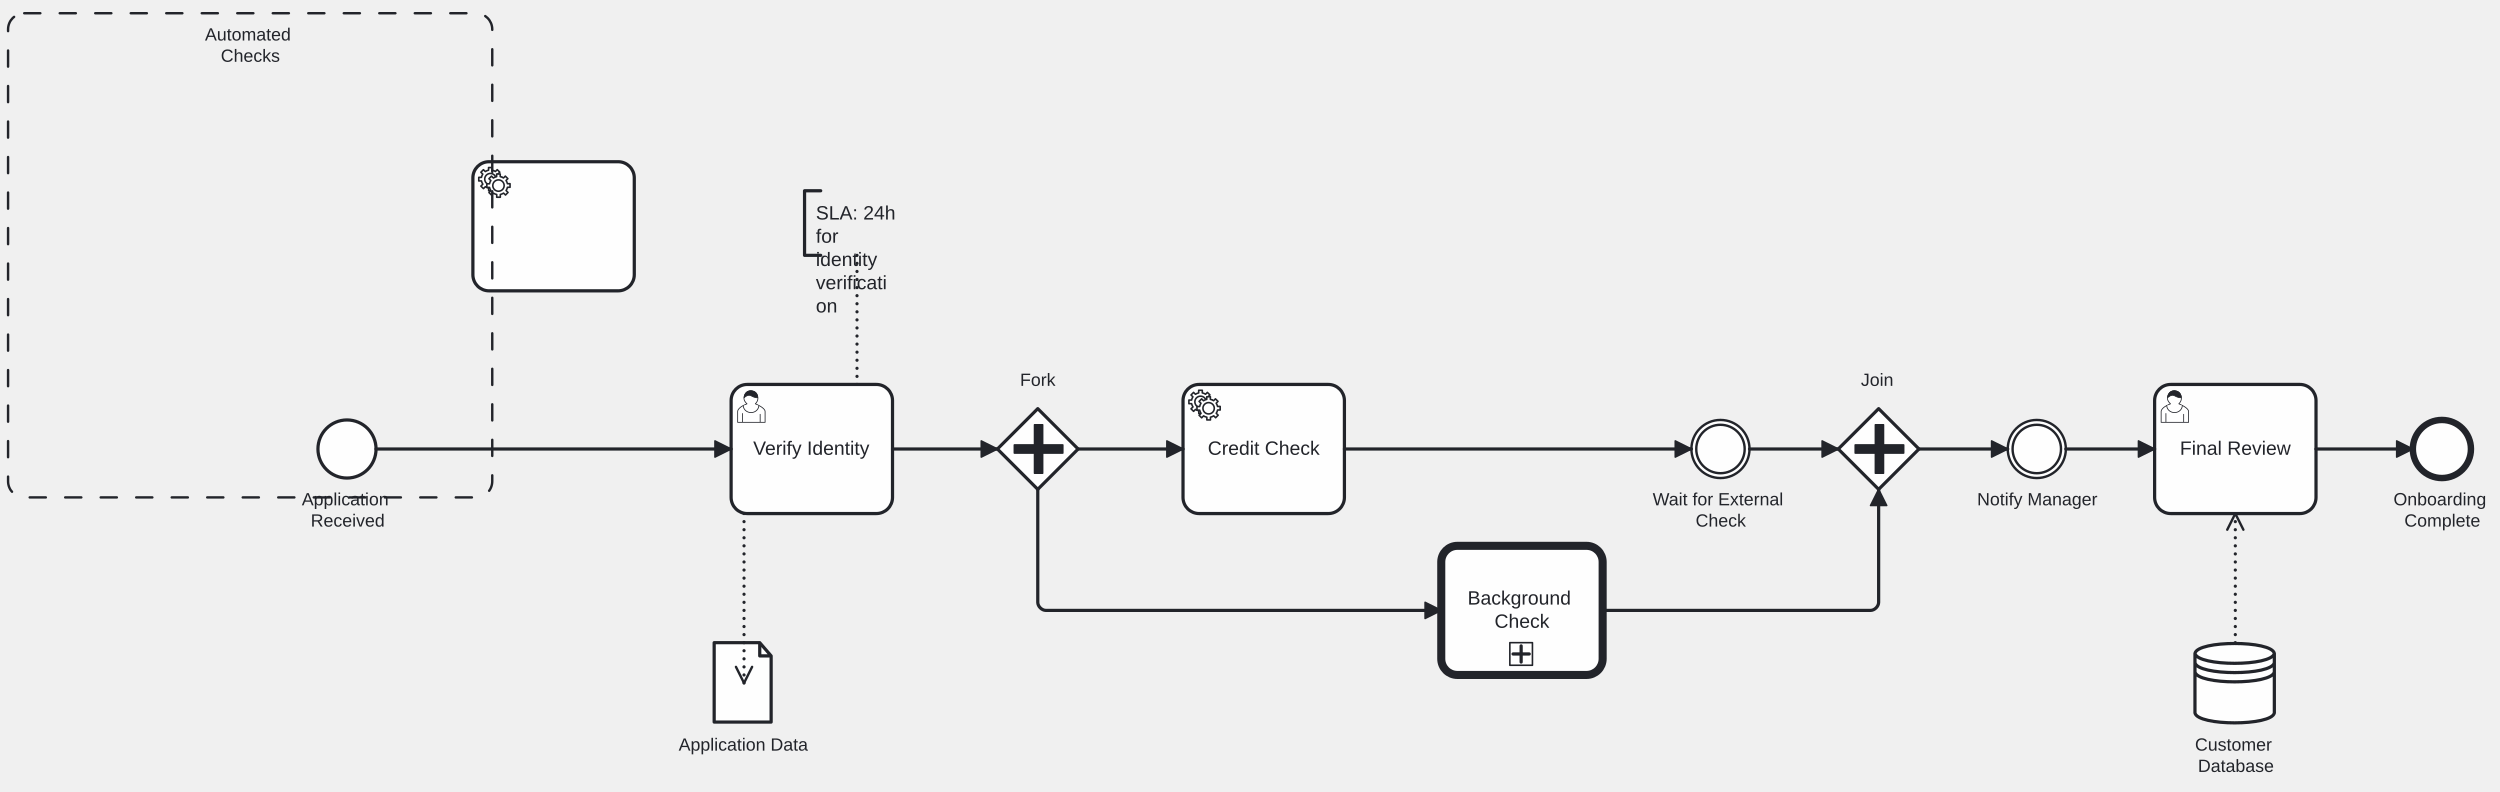
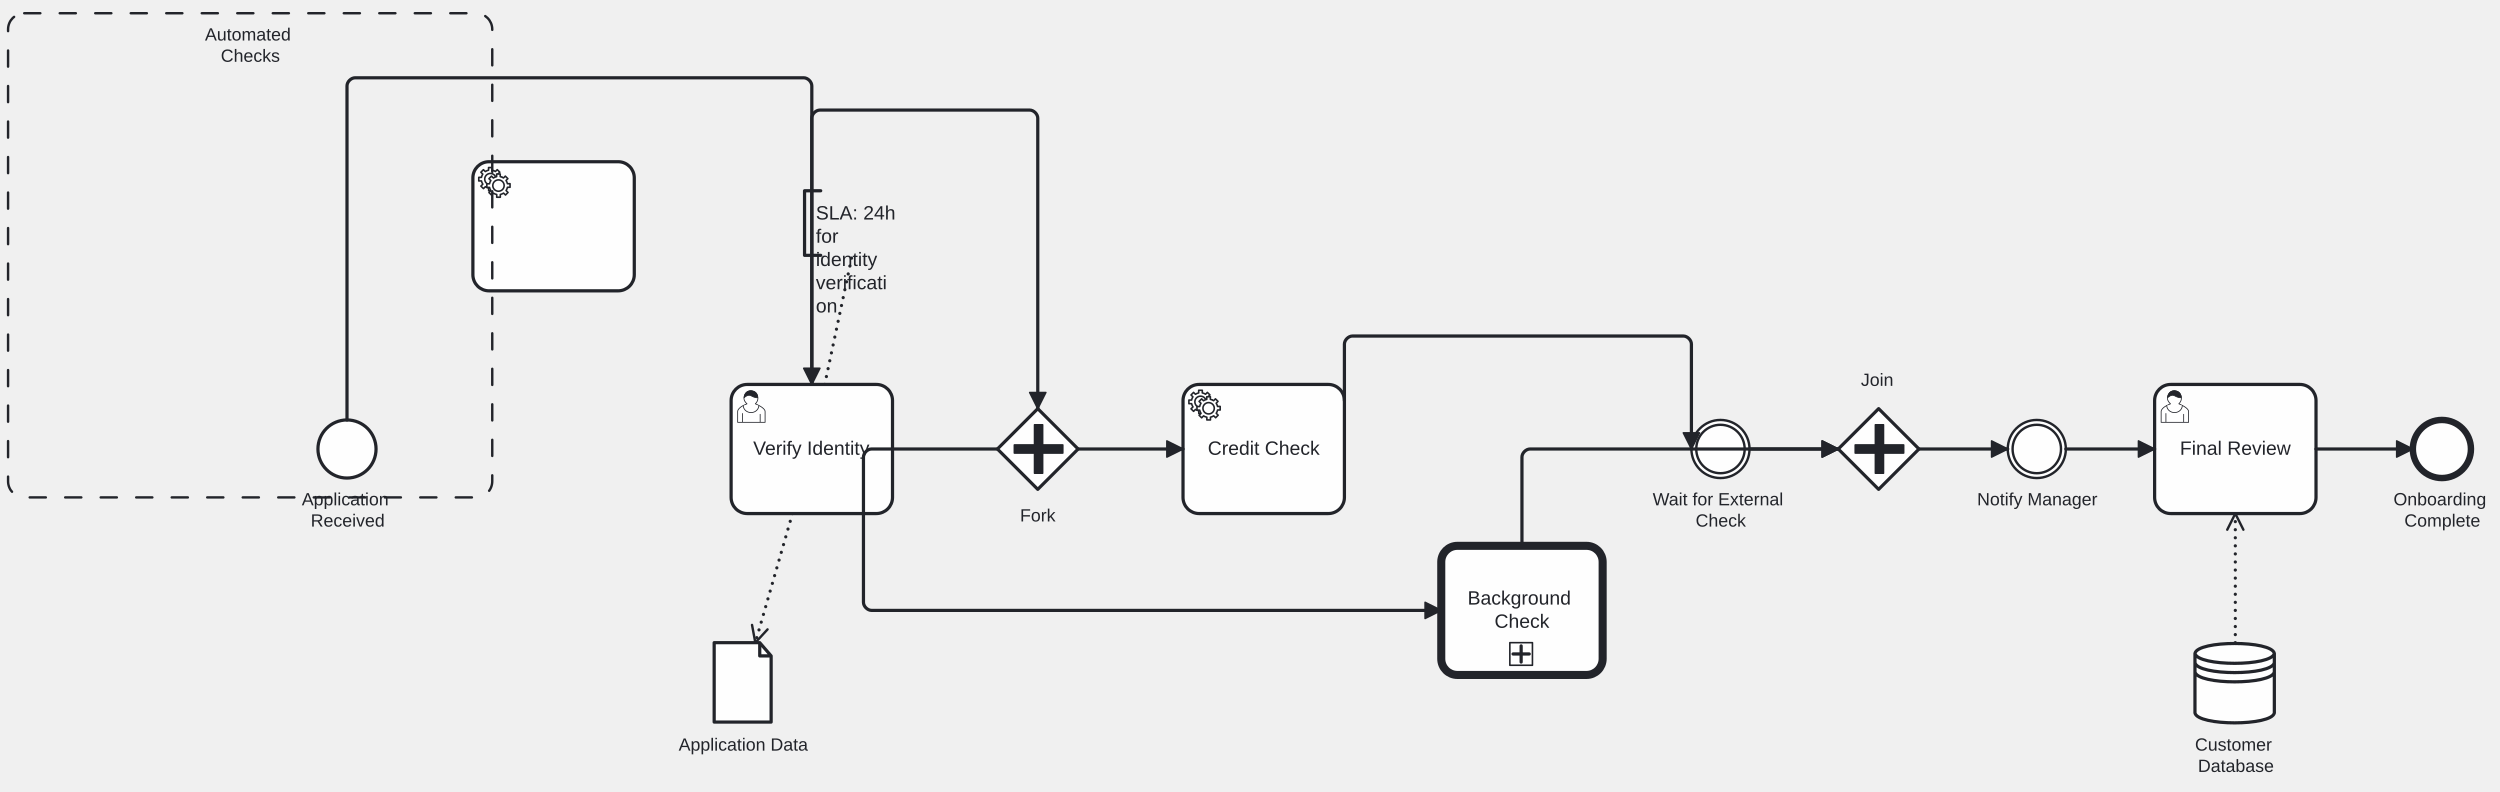
<svg xmlns="http://www.w3.org/2000/svg" width="1573" height="498" viewBox="-5 -5 1549 484" version="1.1">
  <g class="djs-group">
    <g class="djs-element djs-shape" data-element-id="StartEvent_ApplicationReceived" style="display: block;" transform="translate(192, 252)">
      <g class="djs-visual">
        <circle cx="18" cy="18" r="18" style="stroke-linecap: round; stroke-linejoin: round; stroke: hsl(225, 10%, 15%); stroke-width: 2px; fill: white; fill-opacity: 0.95;" />
      </g>
      <rect style="fill: none; stroke-opacity: 0; stroke: white; stroke-width: 15px;" class="djs-hit djs-hit-all" x="0" y="0" width="36" height="36" />
      <circle cx="18" cy="18" r="23" style="fill: none;" class="djs-outline" />
    </g>
  </g>
  <g class="djs-group">
    <g class="djs-element djs-shape" data-element-id="ServiceTask_CreditCheckCopy" style="display: block;" transform="translate(288, 92)">
      <g class="djs-visual">
        <rect x="0" y="0" width="100" height="80" rx="10" ry="10" style="stroke-linecap: round; stroke-linejoin: round; stroke: hsl(225, 10%, 15%); stroke-width: 2px; fill: white; fill-opacity: 0.95;" />
        <text style="font-family: Arial, sans-serif; font-size: 12px; font-weight: normal; fill: hsl(225, 10%, 15%);" lineHeight="1.2" class="djs-label">
          <tspan x="50" y="43.6" />
        </text>
        <circle cx="5" cy="5" r="5" style="stroke-linecap: round; stroke-linejoin: round; stroke: none; stroke-width: 2px; fill: white;" transform="translate(6, 6)" />
        <path style="fill: white; stroke-linecap: round; stroke-linejoin: round; stroke: hsl(225, 10%, 15%); stroke-width: 1px;" d="m 12,18 v -1.713 c 0.352,-0.07 0.704,-0.178 1.048,-0.321 0.344,-0.145 0.666,-0.321 0.966,-0.521 l 1.194,1.18 1.567,-1.577 -1.195,-1.18 c 0.403,-0.614 0.683,-1.299 0.825,-2.018 l 1.622,-0.01 v -2.22 l -1.637,0.01 c -0.073,-0.352 -0.178,-0.7 -0.324,-1.044 -0.145,-0.344 -0.321,-0.664 -0.523,-0.962 l 1.131,-1.136 -1.583,-1.563 -1.13,1.136 c -0.614,-0.401 -1.303,-0.681 -2.023,-0.822 l 0.009,-1.619 h -2.241 l 0.004,1.631 c -0.354,0.074 -0.705,0.18 -1.05,0.324 -0.344,0.144 -0.665,0.321 -0.964,0.52 l -1.17,-1.158 -1.567,1.579 1.168,1.157 c -0.403,0.613 -0.683,1.298 -0.825,2.017 l -1.659,0.003 v 2.222 l 1.672,-0.006 c 0.073,0.351 0.18,0.702 0.324,1.045 0.145,0.344 0.321,0.664 0.523,0.961 l -1.199,1.197 1.584,1.56 1.196,-1.193 c 0.614,0.403 1.303,0.682 2.023,0.823 l 7.19e-4,1.699 h 2.227 z m 0.221,-3.996 c -1.789,0.75 -3.858,-0.093 -4.61,-1.874 -0.752,-1.783 0.091,-3.846 1.88,-4.596 1.788,-0.749 3.857,0.093 4.609,1.874 0.752,1.782 -0.091,3.846 -1.88,4.596 z" />
        <circle cx="5" cy="5" r="5" style="stroke-linecap: round; stroke-linejoin: round; stroke: none; stroke-width: 2px; fill: white;" transform="translate(11, 10)" />
        <path style="fill: white; stroke-linecap: round; stroke-linejoin: round; stroke: hsl(225, 10%, 15%); stroke-width: 1px;" d="m 17,22 v -1.713 c 0.352,-0.07 0.704,-0.178 1.048,-0.321 0.344,-0.145 0.666,-0.321 0.966,-0.521 l 1.194,1.18 1.567,-1.577 -1.195,-1.18 c 0.403,-0.614 0.683,-1.299 0.825,-2.018 l 1.622,-0.01 v -2.22 l -1.637,0.01 c -0.073,-0.352 -0.178,-0.7 -0.324,-1.044 -0.145,-0.344 -0.321,-0.664 -0.523,-0.962 l 1.131,-1.136 -1.583,-1.563 -1.13,1.136 c -0.614,-0.401 -1.303,-0.681 -2.023,-0.822 l 0.009,-1.619 h -2.241 l 0.004,1.631 c -0.354,0.074 -0.705,0.18 -1.05,0.324 -0.344,0.144 -0.665,0.321 -0.964,0.52 l -1.17,-1.158 -1.567,1.579 1.168,1.157 c -0.403,0.613 -0.683,1.298 -0.825,2.017 l -1.659,0.003 v 2.222 l 1.672,-0.006 c 0.073,0.351 0.18,0.702 0.324,1.045 0.145,0.344 0.321,0.664 0.523,0.961 l -1.199,1.197 1.584,1.56 1.196,-1.193 c 0.614,0.403 1.303,0.682 2.023,0.823 l 7.19e-4,1.699 h 2.227 z m 0.221,-3.996 c -1.789,0.75 -3.858,-0.093 -4.61,-1.874 -0.752,-1.783 0.091,-3.846 1.88,-4.596 1.788,-0.749 3.857,0.093 4.609,1.874 0.752,1.782 -0.091,3.846 -1.88,4.596 z" />
      </g>
      <rect style="fill: none; stroke-opacity: 0; stroke: white; stroke-width: 15px;" class="djs-hit djs-hit-all" x="0" y="0" width="100" height="80" />
      <rect x="-5" y="-5" rx="14" width="110" height="90" style="fill: none;" class="djs-outline" />
    </g>
  </g>
  <g class="djs-group">
    <g class="djs-element djs-shape" data-element-id="UserTask_VerifyIdentity" style="display: block;" transform="translate(448, 230)">
      <g class="djs-visual">
        <rect x="0" y="0" width="100" height="80" rx="10" ry="10" style="stroke-linecap: round; stroke-linejoin: round; stroke: hsl(225, 10%, 15%); stroke-width: 2px; fill: white; fill-opacity: 0.95;" />
        <text style="font-family: Arial, sans-serif; font-size: 12px; font-weight: normal; fill: hsl(225, 10%, 15%);" lineHeight="1.2" class="djs-label">
          <tspan x="13.652" y="43.6">Verify Identity</tspan>
        </text>
        <path style="fill: white; stroke-linecap: round; stroke-linejoin: round; stroke: hsl(225, 10%, 15%); stroke-width: 0.5px;" d="m 15,12 c 0.909,-0.845 1.594,-2.049 1.594,-3.385 0,-2.554 -1.805,-4.622 -4.357,-4.622 -2.552,0 -4.288,2.068 -4.288,4.622 0,1.348 0.974,2.562 1.896,3.405 -0.529,0.187 -5.669,2.097 -5.794,4.756 v 6.718 h 17 v -6.718 c 0,-2.298 -5.528,-4.595 -6.051,-4.776 zm -8,6 l 0,5.5 m 11,0 l 0,-5" />
        <path style="fill: white; stroke-linecap: round; stroke-linejoin: round; stroke: hsl(225, 10%, 15%); stroke-width: 0.5px;" d="m 15,12 m 2.162,1.009 c 0,2.447 -2.158,4.431 -4.821,4.431 -2.665,0 -4.822,-1.981 -4.822,-4.431 " />
        <path style="fill: hsl(225, 10%, 15%); stroke-linecap: round; stroke-linejoin: round; stroke: hsl(225, 10%, 15%); stroke-width: 0.5px;" d="m 15,12 m -6.9,-3.80 c 0,0 2.251,-2.358 4.274,-1.177 2.024,1.181 4.221,1.537 4.124,0.965 -0.098,-0.57 -0.117,-3.791 -4.191,-4.136 -3.575,0.001 -4.208,3.367 -4.207,4.348 z" />
      </g>
      <rect style="fill: none; stroke-opacity: 0; stroke: white; stroke-width: 15px;" class="djs-hit djs-hit-all" x="0" y="0" width="100" height="80" />
      <rect x="-5" y="-5" rx="14" width="110" height="90" style="fill: none;" class="djs-outline" />
    </g>
  </g>
  <g class="djs-group">
    <g class="djs-element djs-shape" data-element-id="Gateway_Fork" style="display: block;" transform="translate(613, 245)">
      <g class="djs-visual">
        <polygon style="stroke-linecap: round; stroke-linejoin: round; stroke: hsl(225, 10%, 15%); stroke-width: 2px; fill: white; fill-opacity: 0.95;" points="25,0 50,25 25,50 0,25" />
        <path style="fill: hsl(225, 10%, 15%); stroke-linecap: round; stroke-linejoin: round; stroke: hsl(225, 10%, 15%); stroke-width: 1px;" d="m 23,10 0,12.5 -12.5,0 0,5 12.5,0 0,12.5 5,0 0,-12.5 12.5,0 0,-5 -12.5,0 0,-12.5 -5,0 z" />
      </g>
      <rect style="fill: none; stroke-opacity: 0; stroke: white; stroke-width: 15px;" class="djs-hit djs-hit-all" x="0" y="0" width="50" height="50" />
      <rect style="transform-box: fill-box; transform: rotate(45deg); transform-origin: center; fill: none;" x="2" y="2" rx="4" width="46" height="46" class="djs-outline" />
    </g>
  </g>
  <g class="djs-group">
    <g class="djs-element djs-shape" data-element-id="CallActivity_BackgroundCheck" style="display: block;" transform="translate(888, 330)">
      <g class="djs-visual">
        <rect x="0" y="0" width="100" height="80" rx="10" ry="10" style="stroke-linecap: round; stroke-linejoin: round; stroke: hsl(225, 10%, 15%); stroke-width: 5px; fill: white; fill-opacity: 0.95;" />
        <text style="font-family: Arial, sans-serif; font-size: 12px; font-weight: normal; fill: hsl(225, 10%, 15%);" lineHeight="1.2" class="djs-label">
          <tspan x="16.316" y="36.4">Background </tspan>
          <tspan x="32.996" y="50.8">Check</tspan>
        </text>
        <rect x="0" y="0" width="14" height="14" rx="0" ry="0" style="stroke-linecap: round; stroke-linejoin: round; stroke: hsl(225, 10%, 15%); stroke-width: 1px; fill: white;" transform="translate(42.5, 60)" />
        <path style="fill: white; stroke-linecap: round; stroke-linejoin: round; stroke: hsl(225, 10%, 15%); stroke-width: 2px;" data-marker="sub-process" d="m42.5,60 m 7,2 l 0,10 m -5,-5 l 10,0" />
      </g>
      <rect style="fill: none; stroke-opacity: 0; stroke: white; stroke-width: 15px;" class="djs-hit djs-hit-all" x="0" y="0" width="100" height="80" />
      <rect x="-5" y="-5" rx="14" width="110" height="90" style="fill: none;" class="djs-outline" />
    </g>
  </g>
  <g class="djs-group">
    <g class="djs-element djs-shape" data-element-id="Gateway_Join" style="display: block;" transform="translate(1134, 245)">
      <g class="djs-visual">
        <polygon style="stroke-linecap: round; stroke-linejoin: round; stroke: hsl(225, 10%, 15%); stroke-width: 2px; fill: white; fill-opacity: 0.95;" points="25,0 50,25 25,50 0,25" />
        <path style="fill: hsl(225, 10%, 15%); stroke-linecap: round; stroke-linejoin: round; stroke: hsl(225, 10%, 15%); stroke-width: 1px;" d="m 23,10 0,12.5 -12.5,0 0,5 12.5,0 0,12.5 5,0 0,-12.5 12.5,0 0,-5 -12.5,0 0,-12.5 -5,0 z" />
      </g>
      <rect style="fill: none; stroke-opacity: 0; stroke: white; stroke-width: 15px;" class="djs-hit djs-hit-all" x="0" y="0" width="50" height="50" />
      <rect style="transform-box: fill-box; transform: rotate(45deg); transform-origin: center; fill: none;" x="2" y="2" rx="4" width="46" height="46" class="djs-outline" />
    </g>
  </g>
  <g class="djs-group">
    <g class="djs-element djs-shape" data-element-id="Event_NotifyManager" style="display: block;" transform="translate(1239, 252)">
      <g class="djs-visual">
        <circle cx="18" cy="18" r="18" style="stroke-linecap: round; stroke-linejoin: round; stroke: hsl(225, 10%, 15%); stroke-width: 1.5px; fill: white; fill-opacity: 0.95;" />
        <circle cx="18" cy="18" r="15" style="stroke-linecap: round; stroke-linejoin: round; stroke: hsl(225, 10%, 15%); stroke-width: 1.5px; fill: none;" />
      </g>
      <rect style="fill: none; stroke-opacity: 0; stroke: white; stroke-width: 15px;" class="djs-hit djs-hit-all" x="0" y="0" width="36" height="36" />
      <circle cx="18" cy="18" r="23" style="fill: none;" class="djs-outline" />
    </g>
  </g>
  <g class="djs-group">
    <g class="djs-element djs-shape" data-element-id="UserTask_FinalReview" style="display: block;" transform="translate(1330, 230)">
      <g class="djs-visual">
        <rect x="0" y="0" width="100" height="80" rx="10" ry="10" style="stroke-linecap: round; stroke-linejoin: round; stroke: hsl(225, 10%, 15%); stroke-width: 2px; fill: white; fill-opacity: 0.95;" />
        <text style="font-family: Arial, sans-serif; font-size: 12px; font-weight: normal; fill: hsl(225, 10%, 15%);" lineHeight="1.2" class="djs-label">
          <tspan x="15.662" y="43.6">Final Review</tspan>
        </text>
        <path style="fill: white; stroke-linecap: round; stroke-linejoin: round; stroke: hsl(225, 10%, 15%); stroke-width: 0.5px;" d="m 15,12 c 0.909,-0.845 1.594,-2.049 1.594,-3.385 0,-2.554 -1.805,-4.622 -4.357,-4.622 -2.552,0 -4.288,2.068 -4.288,4.622 0,1.348 0.974,2.562 1.896,3.405 -0.529,0.187 -5.669,2.097 -5.794,4.756 v 6.718 h 17 v -6.718 c 0,-2.298 -5.528,-4.595 -6.051,-4.776 zm -8,6 l 0,5.5 m 11,0 l 0,-5" />
        <path style="fill: white; stroke-linecap: round; stroke-linejoin: round; stroke: hsl(225, 10%, 15%); stroke-width: 0.5px;" d="m 15,12 m 2.162,1.009 c 0,2.447 -2.158,4.431 -4.821,4.431 -2.665,0 -4.822,-1.981 -4.822,-4.431 " />
        <path style="fill: hsl(225, 10%, 15%); stroke-linecap: round; stroke-linejoin: round; stroke: hsl(225, 10%, 15%); stroke-width: 0.5px;" d="m 15,12 m -6.9,-3.80 c 0,0 2.251,-2.358 4.274,-1.177 2.024,1.181 4.221,1.537 4.124,0.965 -0.098,-0.57 -0.117,-3.791 -4.191,-4.136 -3.575,0.001 -4.208,3.367 -4.207,4.348 z" />
      </g>
      <rect style="fill: none; stroke-opacity: 0; stroke: white; stroke-width: 15px;" class="djs-hit djs-hit-all" x="0" y="0" width="100" height="80" />
      <rect x="-5" y="-5" rx="14" width="110" height="90" style="fill: none;" class="djs-outline" />
    </g>
  </g>
  <g class="djs-group">
    <g class="djs-element djs-shape selected" data-element-id="EndEvent_OnboardingComplete" style="display: block;" transform="translate(1490, 252)">
      <g class="djs-visual">
        <circle cx="18" cy="18" r="18" style="stroke-linecap: round; stroke-linejoin: round; stroke: hsl(225, 10%, 15%); stroke-width: 4px; fill: white; fill-opacity: 0.95;" />
      </g>
      <rect style="fill: none; stroke-opacity: 0; stroke: white; stroke-width: 15px;" class="djs-hit djs-hit-all" x="0" y="0" width="36" height="36" />
      <circle cx="18" cy="18" r="24" style="fill: none;" class="djs-outline" />
    </g>
  </g>
  <g class="djs-group">
    <g class="djs-element djs-shape" data-element-id="DataObject_ApplicationData" style="display: block;" transform="translate(437.5, 390)">
      <g class="djs-visual">
        <path style="fill: white; stroke-linecap: round; stroke-linejoin: round; stroke: hsl(225, 10%, 15%); stroke-width: 2px; fill-opacity: 0.95;" d="m 0,0 28.235,0 7.059,8.197 0,40.984 -35.294,0 0,-49.18 28.235,0 0,8.197 7.059,0" />
      </g>
      <rect style="fill: none; stroke-opacity: 0; stroke: white; stroke-width: 15px;" class="djs-hit djs-hit-all" x="0" y="0" width="36" height="50" />
      <path d="M44.765 11.326L36.989 2.641C36.045 1.586 34.565 0.989 33.19 0.989H5.987C3.227 0.989 0.99 3.349 0.99 6.26V55.023C0.99 57.935 3.227 60.295 5.987 60.295H40.966C43.726 60.295 45.963 57.935 45.963 55.023V14.946C45.963 13.6 45.641 12.305 44.765 11.326Z" style="stroke-width: 2px; fill: none;" transform="translate(-6, -6)" class="djs-outline" />
    </g>
  </g>
  <g class="djs-group">
    <g class="djs-element djs-shape" data-element-id="DataStore_CustomerDatabase" style="display: block;" transform="translate(1355, 390)">
      <g class="djs-visual">
        <path style="fill: white; stroke-linecap: round; stroke-linejoin: round; stroke: hsl(225, 10%, 15%); stroke-width: 2px; fill-opacity: 0.95;" d="m  0,6.65 l  0,36.885 c  1.639,8.197 47.541,8.197  49.18,0 l  0,-36.885 c -1.639,-8.197 -47.541,-8.197 -49.18,0c  1.639,8.197 47.541,8.197  49.18,0 m  -49.18,5.738c  1.639,8.197 47.541,8.197 49.18,0m  -49.18,5.738c  1.639,8.197 47.541,8.197  49.18,0" />
      </g>
      <rect style="fill: none; stroke-opacity: 0; stroke: white; stroke-width: 15px;" class="djs-hit djs-hit-all" x="0" y="0" width="50" height="50" />
      <path d="M1.038 48.135C1.038 49.351 1.073 50.758 1.383 52.064C1.699 53.394 2.324 54.715 3.564 55.643C6.025 57.484 10.116 58.769 14.821 59.607C19.577 60.454 25.139 60.874 30.683 60.874C36.228 60.874 41.789 60.454 46.545 59.607C51.25 58.769 55.341 57.484 57.803 55.643C59.042 54.716 59.667 53.394 59.983 52.064C60.294 50.758 60.328 49.351 60.328 48.134V13.841C60.328 12.625 60.294 11.218 59.983 9.912C59.667 8.582 59.042 7.26 57.803 6.333C55.341 4.492 51.25 3.207 46.545 2.369C41.789 1.522 36.228 1.102 30.683 1.102C25.139 1.102 19.577 1.522 14.821 2.369C10.116 3.207 6.025 4.492 3.564 6.333C2.324 7.26 1.7 8.582 1.383 9.912C1.073 11.218 1.038 12.625 1.038 13.841V48.135Z" style="stroke-width: 2px; fill: none;" transform="translate(-6, -6)" class="djs-outline" />
    </g>
  </g>
  <g class="djs-group">
    <g class="djs-element djs-shape" data-element-id="ServiceTask_CreditCheck" style="display: block;" transform="translate(728, 230)">
      <g class="djs-visual">
        <rect x="0" y="0" width="100" height="80" rx="10" ry="10" style="stroke-linecap: round; stroke-linejoin: round; stroke: hsl(225, 10%, 15%); stroke-width: 2px; fill: white; fill-opacity: 0.95;" />
        <text style="font-family: Arial, sans-serif; font-size: 12px; font-weight: normal; fill: hsl(225, 10%, 15%);" lineHeight="1.2" class="djs-label">
          <tspan x="15.326" y="43.6">Credit Check</tspan>
        </text>
        <circle cx="5" cy="5" r="5" style="stroke-linecap: round; stroke-linejoin: round; stroke: none; stroke-width: 2px; fill: white;" transform="translate(6, 6)" />
        <path style="fill: white; stroke-linecap: round; stroke-linejoin: round; stroke: hsl(225, 10%, 15%); stroke-width: 1px;" d="m 12,18 v -1.713 c 0.352,-0.07 0.704,-0.178 1.048,-0.321 0.344,-0.145 0.666,-0.321 0.966,-0.521 l 1.194,1.18 1.567,-1.577 -1.195,-1.18 c 0.403,-0.614 0.683,-1.299 0.825,-2.018 l 1.622,-0.01 v -2.22 l -1.637,0.01 c -0.073,-0.352 -0.178,-0.7 -0.324,-1.044 -0.145,-0.344 -0.321,-0.664 -0.523,-0.962 l 1.131,-1.136 -1.583,-1.563 -1.13,1.136 c -0.614,-0.401 -1.303,-0.681 -2.023,-0.822 l 0.009,-1.619 h -2.241 l 0.004,1.631 c -0.354,0.074 -0.705,0.18 -1.05,0.324 -0.344,0.144 -0.665,0.321 -0.964,0.52 l -1.17,-1.158 -1.567,1.579 1.168,1.157 c -0.403,0.613 -0.683,1.298 -0.825,2.017 l -1.659,0.003 v 2.222 l 1.672,-0.006 c 0.073,0.351 0.18,0.702 0.324,1.045 0.145,0.344 0.321,0.664 0.523,0.961 l -1.199,1.197 1.584,1.56 1.196,-1.193 c 0.614,0.403 1.303,0.682 2.023,0.823 l 7.19e-4,1.699 h 2.227 z m 0.221,-3.996 c -1.789,0.75 -3.858,-0.093 -4.61,-1.874 -0.752,-1.783 0.091,-3.846 1.88,-4.596 1.788,-0.749 3.857,0.093 4.609,1.874 0.752,1.782 -0.091,3.846 -1.88,4.596 z" />
        <circle cx="5" cy="5" r="5" style="stroke-linecap: round; stroke-linejoin: round; stroke: none; stroke-width: 2px; fill: white;" transform="translate(11, 10)" />
        <path style="fill: white; stroke-linecap: round; stroke-linejoin: round; stroke: hsl(225, 10%, 15%); stroke-width: 1px;" d="m 17,22 v -1.713 c 0.352,-0.07 0.704,-0.178 1.048,-0.321 0.344,-0.145 0.666,-0.321 0.966,-0.521 l 1.194,1.18 1.567,-1.577 -1.195,-1.18 c 0.403,-0.614 0.683,-1.299 0.825,-2.018 l 1.622,-0.01 v -2.22 l -1.637,0.01 c -0.073,-0.352 -0.178,-0.7 -0.324,-1.044 -0.145,-0.344 -0.321,-0.664 -0.523,-0.962 l 1.131,-1.136 -1.583,-1.563 -1.13,1.136 c -0.614,-0.401 -1.303,-0.681 -2.023,-0.822 l 0.009,-1.619 h -2.241 l 0.004,1.631 c -0.354,0.074 -0.705,0.18 -1.05,0.324 -0.344,0.144 -0.665,0.321 -0.964,0.52 l -1.17,-1.158 -1.567,1.579 1.168,1.157 c -0.403,0.613 -0.683,1.298 -0.825,2.017 l -1.659,0.003 v 2.222 l 1.672,-0.006 c 0.073,0.351 0.18,0.702 0.324,1.045 0.145,0.344 0.321,0.664 0.523,0.961 l -1.199,1.197 1.584,1.56 1.196,-1.193 c 0.614,0.403 1.303,0.682 2.023,0.823 l 7.19e-4,1.699 h 2.227 z m 0.221,-3.996 c -1.789,0.75 -3.858,-0.093 -4.61,-1.874 -0.752,-1.783 0.091,-3.846 1.88,-4.596 1.788,-0.749 3.857,0.093 4.609,1.874 0.752,1.782 -0.091,3.846 -1.88,4.596 z" />
      </g>
      <rect style="fill: none; stroke-opacity: 0; stroke: white; stroke-width: 15px;" class="djs-hit djs-hit-all" x="0" y="0" width="100" height="80" />
      <rect x="-5" y="-5" rx="14" width="110" height="90" style="fill: none;" class="djs-outline" />
    </g>
  </g>
  <g class="djs-group">
    <g class="djs-element djs-shape" data-element-id="Event_WaitForExternalCheck" style="display: block;" transform="translate(1043, 252)">
      <g class="djs-visual">
        <circle cx="18" cy="18" r="18" style="stroke-linecap: round; stroke-linejoin: round; stroke: hsl(225, 10%, 15%); stroke-width: 1.5px; fill: white; fill-opacity: 0.95;" />
        <circle cx="18" cy="18" r="15" style="stroke-linecap: round; stroke-linejoin: round; stroke: hsl(225, 10%, 15%); stroke-width: 1.5px; fill: none;" />
      </g>
      <rect style="fill: none; stroke-opacity: 0; stroke: white; stroke-width: 15px;" class="djs-hit djs-hit-all" x="0" y="0" width="36" height="36" />
      <circle cx="18" cy="18" r="23" style="fill: none;" class="djs-outline" />
    </g>
  </g>
  <g class="djs-group">
-     <g class="djs-element djs-connection" data-element-id="Flow_wuis8bx" style="display: block;">
-       <g class="djs-visual">
-         <path style="fill: none; stroke-linecap: round; stroke-linejoin: round; stroke: hsl(225, 10%, 15%); stroke-width: 2px; stroke-dasharray: 0, 5;" data-corner-radius="5" d="M526,230L526,150" />
-       </g>
-       <path d="M526,230L526,150" style="fill: none; stroke-opacity: 0; stroke: white; stroke-width: 15px;" class="djs-hit djs-hit-stroke" />
-       <rect x="521" y="145" rx="4" width="10" height="90" style="fill: none;" class="djs-outline" />
-     </g>
-   </g>
-   <g class="djs-group">
-     <g class="djs-element djs-connection" data-element-id="Flow_0d7lc9k" style="display: block;">
-       <g class="djs-visual">
-         <defs>
-           <marker id="marker-3txhi16jjismalikcppsx1q81" viewBox="0 0 20 20" refX="11" refY="10" markerWidth="10" markerHeight="10" orient="auto">
-             <path d="M 1 5 L 11 10 L 1 15 Z" style="stroke-linecap: round; stroke-linejoin: round; stroke: hsl(225, 10%, 15%); stroke-width: 1px; fill: hsl(225, 10%, 15%);" />
-           </marker>
-         </defs>
-         <path style="fill: none; stroke-linecap: round; stroke-linejoin: round; stroke: hsl(225, 10%, 15%); stroke-width: 2px; marker-end: url(#marker-3txhi16jjismalikcppsx1q81);" data-corner-radius="5" d="M228,270L448,270" />
-       </g>
-       <path d="M228,270L448,270" style="fill: none; stroke-opacity: 0; stroke: white; stroke-width: 15px;" class="djs-hit djs-hit-stroke" />
-       <rect x="223" y="265" rx="4" width="230" height="10" style="fill: none;" class="djs-outline" />
-     </g>
-   </g>
-   <g class="djs-group">
-     <g class="djs-element djs-connection" data-element-id="Flow_0xm9sfi" style="display: block;">
-       <g class="djs-visual">
-         <defs>
-           <marker id="marker-871k74vjxq0gph52xznhq7d0b" viewBox="0 0 20 20" refX="11" refY="10" markerWidth="10" markerHeight="10" orient="auto">
-             <path d="M 1 5 L 11 10 L 1 15 Z" style="stroke-linecap: round; stroke-linejoin: round; stroke: hsl(225, 10%, 15%); stroke-width: 1px; fill: hsl(225, 10%, 15%);" />
-           </marker>
-         </defs>
-         <path style="fill: none; stroke-linecap: round; stroke-linejoin: round; stroke: hsl(225, 10%, 15%); stroke-width: 2px; marker-end: url(#marker-871k74vjxq0gph52xznhq7d0b);" data-corner-radius="5" d="M548,270L613,270" />
-       </g>
-       <path d="M548,270L613,270" style="fill: none; stroke-opacity: 0; stroke: white; stroke-width: 15px;" class="djs-hit djs-hit-stroke" />
-       <rect x="543" y="265" rx="4" width="75" height="10" style="fill: none;" class="djs-outline" />
+     <g class="djs-element djs-connection" data-element-id="Flow_u7ak2ef" style="display: block;">
+       <g class="djs-visual">
+         <path style="fill: none; stroke-linecap: round; stroke-linejoin: round; stroke: hsl(225, 10%, 15%); stroke-width: 2px; stroke-dasharray: 0, 5;" data-corner-radius="5" d="M506,230L523,150" />
+       </g>
+       <path d="M506,230L523,150" style="fill: none; stroke-opacity: 0; stroke: white; stroke-width: 15px;" class="djs-hit djs-hit-stroke" />
+       <rect x="501" y="145" rx="4" width="27" height="90" style="fill: none;" class="djs-outline" />
+     </g>
+   </g>
+   <g class="djs-group">
+     <g class="djs-element djs-connection" data-element-id="Flow_05d0d9l" style="display: block;">
+       <g class="djs-visual">
+         <defs>
+           <marker id="marker-e1s5xt5w0q88mkpmct27446al" viewBox="0 0 20 20" refX="11" refY="10" markerWidth="10" markerHeight="10" orient="auto">
+             <path d="M 1 5 L 11 10 L 1 15 Z" style="stroke-linecap: round; stroke-linejoin: round; stroke: hsl(225, 10%, 15%); stroke-width: 1px; fill: hsl(225, 10%, 15%);" />
+           </marker>
+         </defs>
+         <path style="fill: none; stroke-linecap: round; stroke-linejoin: round; stroke: hsl(225, 10%, 15%); stroke-width: 2px; marker-end: url(#marker-e1s5xt5w0q88mkpmct27446al);" data-corner-radius="5" d="M210,252L210,45C210,42.5,212.5,40,215,40L493,40C495.5,40,498,42.5,498,45L498,230" />
+       </g>
+       <path d="M210,252L210,40L498,40L498,230" style="fill: none; stroke-opacity: 0; stroke: white; stroke-width: 15px;" class="djs-hit djs-hit-stroke" />
+       <rect x="205" y="35" rx="4" width="298" height="222" style="fill: none;" class="djs-outline" />
+     </g>
+   </g>
+   <g class="djs-group">
+     <g class="djs-element djs-connection" data-element-id="Flow_1efmf81" style="display: block;">
+       <g class="djs-visual">
+         <defs>
+           <marker id="marker-c4s9cxgl254az7iyjpnm0b8b4" viewBox="0 0 20 20" refX="11" refY="10" markerWidth="10" markerHeight="10" orient="auto">
+             <path d="M 1 5 L 11 10 L 1 15 Z" style="stroke-linecap: round; stroke-linejoin: round; stroke: hsl(225, 10%, 15%); stroke-width: 1px; fill: hsl(225, 10%, 15%);" />
+           </marker>
+         </defs>
+         <path style="fill: none; stroke-linecap: round; stroke-linejoin: round; stroke: hsl(225, 10%, 15%); stroke-width: 2px; marker-end: url(#marker-c4s9cxgl254az7iyjpnm0b8b4);" data-corner-radius="5" d="M498,230L498,65C498,62.5,500.5,60,503,60L633,60C635.5,60,638,62.5,638,65L638,245" />
+       </g>
+       <path d="M498,230L498,60L638,60L638,245" style="fill: none; stroke-opacity: 0; stroke: white; stroke-width: 15px;" class="djs-hit djs-hit-stroke" />
+       <rect x="493" y="55" rx="4" width="150" height="195" style="fill: none;" class="djs-outline" />
    </g>
  </g>
  <g class="djs-group">
    <g class="djs-element djs-connection" data-element-id="Flow_Fork_to_CreditCheck" style="display: block;">
      <g class="djs-visual">
        <defs>
-           <marker id="marker-4ek9t9a8o9fxwzaijy24ja77f" viewBox="0 0 20 20" refX="11" refY="10" markerWidth="10" markerHeight="10" orient="auto">
-             <path d="M 1 5 L 11 10 L 1 15 Z" style="stroke-linecap: round; stroke-linejoin: round; stroke: hsl(225, 10%, 15%); stroke-width: 1px; fill: hsl(225, 10%, 15%);" />
-           </marker>
-         </defs>
-         <path style="fill: none; stroke-linecap: round; stroke-linejoin: round; stroke: hsl(225, 10%, 15%); stroke-width: 2px; marker-end: url(#marker-4ek9t9a8o9fxwzaijy24ja77f);" data-corner-radius="5" d="M663,270L728,270" />
+           <marker id="marker-aklnt1iqa7h7mdsx7jbq47jiq" viewBox="0 0 20 20" refX="11" refY="10" markerWidth="10" markerHeight="10" orient="auto">
+             <path d="M 1 5 L 11 10 L 1 15 Z" style="stroke-linecap: round; stroke-linejoin: round; stroke: hsl(225, 10%, 15%); stroke-width: 1px; fill: hsl(225, 10%, 15%);" />
+           </marker>
+         </defs>
+         <path style="fill: none; stroke-linecap: round; stroke-linejoin: round; stroke: hsl(225, 10%, 15%); stroke-width: 2px; marker-end: url(#marker-aklnt1iqa7h7mdsx7jbq47jiq);" data-corner-radius="5" d="M663,270L728,270" />
      </g>
      <path d="M663,270L728,270" style="fill: none; stroke-opacity: 0; stroke: white; stroke-width: 15px;" class="djs-hit djs-hit-stroke" />
      <rect x="658" y="265" rx="4" width="75" height="10" style="fill: none;" class="djs-outline" />
    </g>
  </g>
  <g class="djs-group">
    <g class="djs-element djs-connection" data-element-id="Flow_Fork_to_BackgroundCheck" style="display: block;">
      <g class="djs-visual">
        <defs>
-           <marker id="marker-35rxx9x1ywarugknhy25sxva2" viewBox="0 0 20 20" refX="11" refY="10" markerWidth="10" markerHeight="10" orient="auto">
-             <path d="M 1 5 L 11 10 L 1 15 Z" style="stroke-linecap: round; stroke-linejoin: round; stroke: hsl(225, 10%, 15%); stroke-width: 1px; fill: hsl(225, 10%, 15%);" />
-           </marker>
-         </defs>
-         <path style="fill: none; stroke-linecap: round; stroke-linejoin: round; stroke: hsl(225, 10%, 15%); stroke-width: 2px; marker-end: url(#marker-35rxx9x1ywarugknhy25sxva2);" data-corner-radius="5" d="M638,295L638,365C638,367.5,640.5,370,643,370L888,370" />
-       </g>
-       <path d="M638,295L638,370L888,370" style="fill: none; stroke-opacity: 0; stroke: white; stroke-width: 15px;" class="djs-hit djs-hit-stroke" />
-       <rect x="633" y="290" rx="4" width="260" height="85" style="fill: none;" class="djs-outline" />
+           <marker id="marker-4qzh9qc634x0y8220e3rjb5qu" viewBox="0 0 20 20" refX="11" refY="10" markerWidth="10" markerHeight="10" orient="auto">
+             <path d="M 1 5 L 11 10 L 1 15 Z" style="stroke-linecap: round; stroke-linejoin: round; stroke: hsl(225, 10%, 15%); stroke-width: 1px; fill: hsl(225, 10%, 15%);" />
+           </marker>
+         </defs>
+         <path style="fill: none; stroke-linecap: round; stroke-linejoin: round; stroke: hsl(225, 10%, 15%); stroke-width: 2px; marker-end: url(#marker-4qzh9qc634x0y8220e3rjb5qu);" data-corner-radius="5" d="M613,270L535,270C532.5,270,530,272.5,530,275L530,365C530,367.5,532.5,370,535,370L888,370" />
+       </g>
+       <path d="M613,270L530,270L530,370L888,370" style="fill: none; stroke-opacity: 0; stroke: white; stroke-width: 15px;" class="djs-hit djs-hit-stroke" />
+       <rect x="525" y="265" rx="4" width="368" height="110" style="fill: none;" class="djs-outline" />
    </g>
  </g>
  <g class="djs-group">
    <g class="djs-element djs-connection" data-element-id="Flow_BackgroundCheck_to_Join" style="display: block;">
      <g class="djs-visual">
        <defs>
-           <marker id="marker-duhtcvv6lrejla1zigkvl32fa" viewBox="0 0 20 20" refX="11" refY="10" markerWidth="10" markerHeight="10" orient="auto">
-             <path d="M 1 5 L 11 10 L 1 15 Z" style="stroke-linecap: round; stroke-linejoin: round; stroke: hsl(225, 10%, 15%); stroke-width: 1px; fill: hsl(225, 10%, 15%);" />
-           </marker>
-         </defs>
-         <path style="fill: none; stroke-linecap: round; stroke-linejoin: round; stroke: hsl(225, 10%, 15%); stroke-width: 2px; marker-end: url(#marker-duhtcvv6lrejla1zigkvl32fa);" data-corner-radius="5" d="M988,370L1154,370C1156.5,370,1159,367.5,1159,365L1159,295" />
-       </g>
-       <path d="M988,370L1159,370L1159,295" style="fill: none; stroke-opacity: 0; stroke: white; stroke-width: 15px;" class="djs-hit djs-hit-stroke" />
-       <rect x="983" y="290" rx="4" width="181" height="85" style="fill: none;" class="djs-outline" />
-     </g>
-   </g>
-   <g class="djs-group">
-     <g class="djs-element djs-connection" data-element-id="DataOutputAssociation_1yaog8e" style="display: block;">
-       <g class="djs-visual">
-         <defs>
-           <marker id="marker-8ekytibtxao1zvub4ri6u725z" viewBox="0 0 20 20" refX="11" refY="10" markerWidth="10" markerHeight="10" orient="auto">
+           <marker id="marker-a2res0grdsi8o3pwjxe3h72e2" viewBox="0 0 20 20" refX="11" refY="10" markerWidth="10" markerHeight="10" orient="auto">
+             <path d="M 1 5 L 11 10 L 1 15 Z" style="stroke-linecap: round; stroke-linejoin: round; stroke: hsl(225, 10%, 15%); stroke-width: 1px; fill: hsl(225, 10%, 15%);" />
+           </marker>
+         </defs>
+         <path style="fill: none; stroke-linecap: round; stroke-linejoin: round; stroke: hsl(225, 10%, 15%); stroke-width: 2px; marker-end: url(#marker-a2res0grdsi8o3pwjxe3h72e2);" data-corner-radius="5" d="M938,330L938,275C938,272.5,940.5,270,943,270L1134,270" />
+       </g>
+       <path d="M938,330L938,270L1134,270" style="fill: none; stroke-opacity: 0; stroke: white; stroke-width: 15px;" class="djs-hit djs-hit-stroke" />
+       <rect x="933" y="265" rx="4" width="206" height="70" style="fill: none;" class="djs-outline" />
+     </g>
+   </g>
+   <g class="djs-group">
+     <g class="djs-element djs-connection" data-element-id="DataOutputAssociation_1f9b9zd" style="display: block;">
+       <g class="djs-visual">
+         <defs>
+           <marker id="marker-722hloxbo5umb4fxisjohr92u" viewBox="0 0 20 20" refX="11" refY="10" markerWidth="10" markerHeight="10" orient="auto">
            <path d="M 1 5 L 11 10 L 1 15" style="fill: none; stroke-linecap: round; stroke-linejoin: round; stroke: hsl(225, 10%, 15%); stroke-width: 1.5px; stroke-dasharray: 10000,1;" />
          </marker>
        </defs>
-         <path style="fill: none; stroke-linecap: round; stroke-linejoin: round; stroke: hsl(225, 10%, 15%); stroke-width: 2px; marker-end: url(#marker-8ekytibtxao1zvub4ri6u725z); stroke-dasharray: 0, 5;" data-corner-radius="5" d="M456,310L456,415" />
-       </g>
-       <path d="M456,310L456,415" style="fill: none; stroke-opacity: 0; stroke: white; stroke-width: 15px;" class="djs-hit djs-hit-stroke" />
-       <rect x="451" y="305" rx="4" width="10" height="115" style="fill: none;" class="djs-outline" />
-     </g>
-   </g>
-   <g class="djs-group">
-     <g class="djs-element djs-connection" data-element-id="DataInputAssociation_09uf08z" style="display: block;">
-       <g class="djs-visual">
-         <defs>
-           <marker id="marker-bb2h69dub6unc357qy7nwhkck" viewBox="0 0 20 20" refX="11" refY="10" markerWidth="10" markerHeight="10" orient="auto">
+         <path style="fill: none; stroke-linecap: round; stroke-linejoin: round; stroke: hsl(225, 10%, 15%); stroke-width: 2px; marker-end: url(#marker-722hloxbo5umb4fxisjohr92u); stroke-dasharray: 0, 5;" data-corner-radius="5" d="M486,310L463,390" />
+       </g>
+       <path d="M486,310L463,390" style="fill: none; stroke-opacity: 0; stroke: white; stroke-width: 15px;" class="djs-hit djs-hit-stroke" />
+       <rect x="458" y="305" rx="4" width="33" height="90" style="fill: none;" class="djs-outline" />
+     </g>
+   </g>
+   <g class="djs-group">
+     <g class="djs-element djs-connection" data-element-id="DataInputAssociation_1c68k43" style="display: block;">
+       <g class="djs-visual">
+         <defs>
+           <marker id="marker-6mpgdcd4mi0o3goa75hon7gxl" viewBox="0 0 20 20" refX="11" refY="10" markerWidth="10" markerHeight="10" orient="auto">
            <path d="M 1 5 L 11 10 L 1 15" style="fill: none; stroke-linecap: round; stroke-linejoin: round; stroke: hsl(225, 10%, 15%); stroke-width: 1.5px; stroke-dasharray: 10000,1;" />
          </marker>
        </defs>
-         <path style="fill: none; stroke-linecap: round; stroke-linejoin: round; stroke: hsl(225, 10%, 15%); stroke-width: 2px; marker-end: url(#marker-bb2h69dub6unc357qy7nwhkck); stroke-dasharray: 0, 5;" data-corner-radius="5" d="M1380,390L1380,310" />
+         <path style="fill: none; stroke-linecap: round; stroke-linejoin: round; stroke: hsl(225, 10%, 15%); stroke-width: 2px; marker-end: url(#marker-6mpgdcd4mi0o3goa75hon7gxl); stroke-dasharray: 0, 5;" data-corner-radius="5" d="M1380,390L1380,310" />
      </g>
      <path d="M1380,390L1380,310" style="fill: none; stroke-opacity: 0; stroke: white; stroke-width: 15px;" class="djs-hit djs-hit-stroke" />
      <rect x="1375" y="305" rx="4" width="10" height="90" style="fill: none;" class="djs-outline" />
    </g>
  </g>
  <g class="djs-group">
    <g class="djs-element djs-connection" data-element-id="Flow_CreditCheck_to_WaitForExternalCheck" style="display: block;">
      <g class="djs-visual">
        <defs>
-           <marker id="marker-3tv0mc9tn4krxi5elpkzn7avs" viewBox="0 0 20 20" refX="11" refY="10" markerWidth="10" markerHeight="10" orient="auto">
-             <path d="M 1 5 L 11 10 L 1 15 Z" style="stroke-linecap: round; stroke-linejoin: round; stroke: hsl(225, 10%, 15%); stroke-width: 1px; fill: hsl(225, 10%, 15%);" />
-           </marker>
-         </defs>
-         <path style="fill: none; stroke-linecap: round; stroke-linejoin: round; stroke: hsl(225, 10%, 15%); stroke-width: 2px; marker-end: url(#marker-3tv0mc9tn4krxi5elpkzn7avs);" data-corner-radius="5" d="M828,270L1043,270" />
-       </g>
-       <path d="M828,270L1043,270" style="fill: none; stroke-opacity: 0; stroke: white; stroke-width: 15px;" class="djs-hit djs-hit-stroke" />
-       <rect x="823" y="265" rx="4" width="225" height="10" style="fill: none;" class="djs-outline" />
+           <marker id="marker-9f3dhxje9kze3280vrchqq1a4" viewBox="0 0 20 20" refX="11" refY="10" markerWidth="10" markerHeight="10" orient="auto">
+             <path d="M 1 5 L 11 10 L 1 15 Z" style="stroke-linecap: round; stroke-linejoin: round; stroke: hsl(225, 10%, 15%); stroke-width: 1px; fill: hsl(225, 10%, 15%);" />
+           </marker>
+         </defs>
+         <path style="fill: none; stroke-linecap: round; stroke-linejoin: round; stroke: hsl(225, 10%, 15%); stroke-width: 2px; marker-end: url(#marker-9f3dhxje9kze3280vrchqq1a4);" data-corner-radius="5" d="M828,240L828,205C828,202.5,830.5,200,833,200L1038,200C1040.5,200,1043,202.5,1043,205L1043,270" />
+       </g>
+       <path d="M828,240L828,200L1043,200L1043,270" style="fill: none; stroke-opacity: 0; stroke: white; stroke-width: 15px;" class="djs-hit djs-hit-stroke" />
+       <rect x="823" y="195" rx="4" width="225" height="80" style="fill: none;" class="djs-outline" />
    </g>
  </g>
  <g class="djs-group">
    <g class="djs-element djs-connection" data-element-id="Flow_WaitForExternalCheck_to_Join" style="display: block;">
      <g class="djs-visual">
        <defs>
-           <marker id="marker-8lkqq9langjqhw9as9tihbjg1" viewBox="0 0 20 20" refX="11" refY="10" markerWidth="10" markerHeight="10" orient="auto">
-             <path d="M 1 5 L 11 10 L 1 15 Z" style="stroke-linecap: round; stroke-linejoin: round; stroke: hsl(225, 10%, 15%); stroke-width: 1px; fill: hsl(225, 10%, 15%);" />
-           </marker>
-         </defs>
-         <path style="fill: none; stroke-linecap: round; stroke-linejoin: round; stroke: hsl(225, 10%, 15%); stroke-width: 2px; marker-end: url(#marker-8lkqq9langjqhw9as9tihbjg1);" data-corner-radius="5" d="M1079,270L1134,270" />
+           <marker id="marker-a2cibd7lq98ai8ln8e00i7uk6" viewBox="0 0 20 20" refX="11" refY="10" markerWidth="10" markerHeight="10" orient="auto">
+             <path d="M 1 5 L 11 10 L 1 15 Z" style="stroke-linecap: round; stroke-linejoin: round; stroke: hsl(225, 10%, 15%); stroke-width: 1px; fill: hsl(225, 10%, 15%);" />
+           </marker>
+         </defs>
+         <path style="fill: none; stroke-linecap: round; stroke-linejoin: round; stroke: hsl(225, 10%, 15%); stroke-width: 2px; marker-end: url(#marker-a2cibd7lq98ai8ln8e00i7uk6);" data-corner-radius="5" d="M1079,270L1134,270" />
      </g>
      <path d="M1079,270L1134,270" style="fill: none; stroke-opacity: 0; stroke: white; stroke-width: 15px;" class="djs-hit djs-hit-stroke" />
      <rect x="1074" y="265" rx="4" width="65" height="10" style="fill: none;" class="djs-outline" />
    </g>
  </g>
  <g class="djs-group">
-     <g class="djs-element djs-connection" data-element-id="Flow_1b8h0fm" style="display: block;">
-       <g class="djs-visual">
-         <defs>
-           <marker id="marker-ef7oy1rjdehu2u0k7l8e6haq9" viewBox="0 0 20 20" refX="11" refY="10" markerWidth="10" markerHeight="10" orient="auto">
-             <path d="M 1 5 L 11 10 L 1 15 Z" style="stroke-linecap: round; stroke-linejoin: round; stroke: hsl(225, 10%, 15%); stroke-width: 1px; fill: hsl(225, 10%, 15%);" />
-           </marker>
-         </defs>
-         <path style="fill: none; stroke-linecap: round; stroke-linejoin: round; stroke: hsl(225, 10%, 15%); stroke-width: 2px; marker-end: url(#marker-ef7oy1rjdehu2u0k7l8e6haq9);" data-corner-radius="5" d="M1430,270L1490,270" />
+     <g class="djs-element djs-connection" data-element-id="Flow_0vv1ben" style="display: block;">
+       <g class="djs-visual">
+         <defs>
+           <marker id="marker-93cw0yxucdp5g54uices5t4mh" viewBox="0 0 20 20" refX="11" refY="10" markerWidth="10" markerHeight="10" orient="auto">
+             <path d="M 1 5 L 11 10 L 1 15 Z" style="stroke-linecap: round; stroke-linejoin: round; stroke: hsl(225, 10%, 15%); stroke-width: 1px; fill: hsl(225, 10%, 15%);" />
+           </marker>
+         </defs>
+         <path style="fill: none; stroke-linecap: round; stroke-linejoin: round; stroke: hsl(225, 10%, 15%); stroke-width: 2px; marker-end: url(#marker-93cw0yxucdp5g54uices5t4mh);" data-corner-radius="5" d="M1430,270L1490,270" />
      </g>
      <path d="M1430,270L1490,270" style="fill: none; stroke-opacity: 0; stroke: white; stroke-width: 15px;" class="djs-hit djs-hit-stroke" />
      <rect x="1425" y="265" rx="4" width="70" height="10" style="fill: none;" class="djs-outline" />
    </g>
  </g>
  <g class="djs-group">
    <g class="djs-element djs-connection" data-element-id="Flow_Join_to_NotifyManager" style="display: block;">
      <g class="djs-visual">
        <defs>
-           <marker id="marker-ean4nwwi1nb4jjaearwg6z5x2" viewBox="0 0 20 20" refX="11" refY="10" markerWidth="10" markerHeight="10" orient="auto">
-             <path d="M 1 5 L 11 10 L 1 15 Z" style="stroke-linecap: round; stroke-linejoin: round; stroke: hsl(225, 10%, 15%); stroke-width: 1px; fill: hsl(225, 10%, 15%);" />
-           </marker>
-         </defs>
-         <path style="fill: none; stroke-linecap: round; stroke-linejoin: round; stroke: hsl(225, 10%, 15%); stroke-width: 2px; marker-end: url(#marker-ean4nwwi1nb4jjaearwg6z5x2);" data-corner-radius="5" d="M1184,270L1239,270" />
+           <marker id="marker-a5hxlwz96d2ssmzgwa80attjh" viewBox="0 0 20 20" refX="11" refY="10" markerWidth="10" markerHeight="10" orient="auto">
+             <path d="M 1 5 L 11 10 L 1 15 Z" style="stroke-linecap: round; stroke-linejoin: round; stroke: hsl(225, 10%, 15%); stroke-width: 1px; fill: hsl(225, 10%, 15%);" />
+           </marker>
+         </defs>
+         <path style="fill: none; stroke-linecap: round; stroke-linejoin: round; stroke: hsl(225, 10%, 15%); stroke-width: 2px; marker-end: url(#marker-a5hxlwz96d2ssmzgwa80attjh);" data-corner-radius="5" d="M1184,270L1239,270" />
      </g>
      <path d="M1184,270L1239,270" style="fill: none; stroke-opacity: 0; stroke: white; stroke-width: 15px;" class="djs-hit djs-hit-stroke" />
      <rect x="1179" y="265" rx="4" width="65" height="10" style="fill: none;" class="djs-outline" />
    </g>
  </g>
  <g class="djs-group">
    <g class="djs-element djs-connection" data-element-id="Flow_NotifyManager_to_FinalReview" style="display: block;">
      <g class="djs-visual">
        <defs>
-           <marker id="marker-4mt5jy13gntvobjdhxnap2j83" viewBox="0 0 20 20" refX="11" refY="10" markerWidth="10" markerHeight="10" orient="auto">
-             <path d="M 1 5 L 11 10 L 1 15 Z" style="stroke-linecap: round; stroke-linejoin: round; stroke: hsl(225, 10%, 15%); stroke-width: 1px; fill: hsl(225, 10%, 15%);" />
-           </marker>
-         </defs>
-         <path style="fill: none; stroke-linecap: round; stroke-linejoin: round; stroke: hsl(225, 10%, 15%); stroke-width: 2px; marker-end: url(#marker-4mt5jy13gntvobjdhxnap2j83);" data-corner-radius="5" d="M1275,270L1330,270" />
+           <marker id="marker-1phe24muzeowc9ozele1ns439" viewBox="0 0 20 20" refX="11" refY="10" markerWidth="10" markerHeight="10" orient="auto">
+             <path d="M 1 5 L 11 10 L 1 15 Z" style="stroke-linecap: round; stroke-linejoin: round; stroke: hsl(225, 10%, 15%); stroke-width: 1px; fill: hsl(225, 10%, 15%);" />
+           </marker>
+         </defs>
+         <path style="fill: none; stroke-linecap: round; stroke-linejoin: round; stroke: hsl(225, 10%, 15%); stroke-width: 2px; marker-end: url(#marker-1phe24muzeowc9ozele1ns439);" data-corner-radius="5" d="M1275,270L1330,270" />
      </g>
      <path d="M1275,270L1330,270" style="fill: none; stroke-opacity: 0; stroke: white; stroke-width: 15px;" class="djs-hit djs-hit-stroke" />
      <rect x="1270" y="265" rx="4" width="65" height="10" style="fill: none;" class="djs-outline" />
    </g>
  </g>
  <g class="djs-group">
    <g class="djs-element djs-shape djs-frame" data-element-id="Group_AutomatedChecks" style="display: block;" transform="translate(0, 0)">
      <g class="djs-visual">
        <rect x="0" y="0" width="300" height="300" rx="10" ry="10" style="stroke-linecap: round; stroke-linejoin: round; stroke: hsl(225, 10%, 15%); stroke-width: 1.5px; fill: none; stroke-dasharray: 10, 6, 0, 6; pointer-events: none;" />
      </g>
      <rect style="fill: none; stroke-opacity: 0; stroke: white; stroke-width: 15px;" class="djs-hit djs-hit-stroke" x="0" y="0" width="300" height="300" />
      <rect x="-5" y="-5" rx="14" width="310" height="310" style="fill: none;" class="djs-outline" />
    </g>
  </g>
  <g class="djs-group">
    <g class="djs-element djs-shape" data-element-id="Group_AutomatedChecks_label" style="display: block;" transform="translate(122, 7)">
      <g class="djs-visual">
        <text style="font-family: Arial, sans-serif; font-size: 11px; font-weight: normal; fill: hsl(225, 10%, 15%);" lineHeight="1.2" class="djs-label">
          <tspan x="0" y="9.9">Automated </tspan>
          <tspan x="9.79" y="23.1">Checks</tspan>
        </text>
      </g>
      <rect style="fill: none; stroke-opacity: 0; stroke: white; stroke-width: 15px;" class="djs-hit djs-hit-all" x="0" y="0" width="57" height="27" />
      <rect x="-5" y="-5" rx="4" width="67" height="37" style="fill: none;" class="djs-outline" />
    </g>
  </g>
  <g class="djs-group">
    <g class="djs-element djs-shape" data-element-id="StartEvent_ApplicationReceived_label" style="display: block;" transform="translate(182, 295)">
      <g class="djs-visual">
        <text style="font-family: Arial, sans-serif; font-size: 11px; font-weight: normal; fill: hsl(225, 10%, 15%);" lineHeight="1.2" class="djs-label">
          <tspan x="0" y="9.9">Application </tspan>
          <tspan x="5.506" y="23.1">Received</tspan>
        </text>
      </g>
      <rect style="fill: none; stroke-opacity: 0; stroke: white; stroke-width: 15px;" class="djs-hit djs-hit-all" x="0" y="0" width="57" height="27" />
      <rect x="-5" y="-5" rx="4" width="67" height="37" style="fill: none;" class="djs-outline" />
+     </g>
+   </g>
+   <g class="djs-group">
+     <g class="djs-element djs-shape" data-element-id="Gateway_Fork_label" style="display: block;" transform="translate(627, 305)">
+       <g class="djs-visual">
+         <text style="font-family: Arial, sans-serif; font-size: 11px; font-weight: normal; fill: hsl(225, 10%, 15%);" lineHeight="1.2" class="djs-label">
+           <tspan x="0" y="9.9">Fork</tspan>
+         </text>
+       </g>
+       <rect style="fill: none; stroke-opacity: 0; stroke: white; stroke-width: 15px;" class="djs-hit djs-hit-all" x="0" y="0" width="22" height="14" />
+       <rect x="-5" y="-5" rx="4" width="32" height="24" style="fill: none;" class="djs-outline" />
    </g>
  </g>
  <g class="djs-group">
    <g class="djs-element djs-shape" data-element-id="Gateway_Join_label" style="display: block;" transform="translate(1148, 221)">
      <g class="djs-visual">
        <text style="font-family: Arial, sans-serif; font-size: 11px; font-weight: normal; fill: hsl(225, 10%, 15%);" lineHeight="1.2" class="djs-label">
          <tspan x="0" y="9.9">Join</tspan>
        </text>
      </g>
      <rect style="fill: none; stroke-opacity: 0; stroke: white; stroke-width: 15px;" class="djs-hit djs-hit-all" x="0" y="0" width="21" height="14" />
      <rect x="-5" y="-5" rx="4" width="31" height="24" style="fill: none;" class="djs-outline" />
    </g>
  </g>
  <g class="djs-group">
    <g class="djs-element djs-shape" data-element-id="Event_NotifyManager_label" style="display: block;" transform="translate(1220, 295)">
      <g class="djs-visual">
        <text style="font-family: Arial, sans-serif; font-size: 11px; font-weight: normal; fill: hsl(225, 10%, 15%);" lineHeight="1.2" class="djs-label">
          <tspan x="0" y="9.9">Notify Manager</tspan>
        </text>
      </g>
      <rect style="fill: none; stroke-opacity: 0; stroke: white; stroke-width: 15px;" class="djs-hit djs-hit-all" x="0" y="0" width="75" height="14" />
      <rect x="-5" y="-5" rx="4" width="85" height="24" style="fill: none;" class="djs-outline" />
    </g>
  </g>
  <g class="djs-group">
    <g class="djs-element djs-shape" data-element-id="EndEvent_OnboardingComplete_label" style="display: block;" transform="translate(1478, 295)">
      <g class="djs-visual">
        <text style="font-family: Arial, sans-serif; font-size: 11px; font-weight: normal; fill: hsl(225, 10%, 15%);" lineHeight="1.2" class="djs-label">
          <tspan x="0" y="9.9">Onboarding </tspan>
          <tspan x="6.732" y="23.1">Complete</tspan>
        </text>
      </g>
      <rect style="fill: none; stroke-opacity: 0; stroke: white; stroke-width: 15px;" class="djs-hit djs-hit-all" x="0" y="0" width="61" height="27" />
      <rect x="-5" y="-5" rx="4" width="71" height="37" style="fill: none;" class="djs-outline" />
    </g>
  </g>
  <g class="djs-group">
    <g class="djs-element djs-shape" data-element-id="DataObject_ApplicationData_label" style="display: block;" transform="translate(415.5, 447)">
      <g class="djs-visual">
        <text style="font-family: Arial, sans-serif; font-size: 11px; font-weight: normal; fill: hsl(225, 10%, 15%);" lineHeight="1.2" class="djs-label">
          <tspan x="0" y="9.9">Application Data</tspan>
        </text>
      </g>
      <rect style="fill: none; stroke-opacity: 0; stroke: white; stroke-width: 15px;" class="djs-hit djs-hit-all" x="0" y="0" width="81" height="14" />
      <rect x="-5" y="-5" rx="4" width="91" height="24" style="fill: none;" class="djs-outline" />
    </g>
  </g>
  <g class="djs-group">
    <g class="djs-element djs-shape" data-element-id="Annotation_SLA24hForIdentityVerification" style="display: block;" transform="translate(493.5, 110)">
      <g class="djs-visual">
        <rect x="0" y="0" width="65" height="40" rx="0" ry="0" style="stroke-linecap: round; stroke-linejoin: round; stroke: none; stroke-width: 2px; fill: none;" />
        <path style="fill: none; stroke-linecap: round; stroke-linejoin: round; stroke: hsl(225, 10%, 15%); stroke-width: 2px;" d="m 0, 0 m 10,0 l -10,0 l 0,40 l 10,0" />
        <text style="font-family: Arial, sans-serif; font-size: 12px; font-weight: normal; fill: hsl(225, 10%, 15%);" lineHeight="1.2" class="djs-label">
          <tspan x="7" y="17.8">SLA: 24h</tspan>
          <tspan x="7" y="32.2">for </tspan>
          <tspan x="7" y="46.6">identity </tspan>
          <tspan x="7" y="61">verificati</tspan>
          <tspan x="7" y="75.4">on</tspan>
        </text>
      </g>
      <rect style="fill: none; stroke-opacity: 0; stroke: white; stroke-width: 15px;" class="djs-hit djs-hit-all" x="0" y="0" width="65" height="40" />
      <rect x="-5" y="-5" rx="4" width="75" height="50" style="fill: none;" class="djs-outline" />
    </g>
  </g>
  <g class="djs-group">
    <g class="djs-element djs-shape" data-element-id="DataStore_CustomerDatabase_label" style="display: block;" transform="translate(1355, 447)">
      <g class="djs-visual">
        <text style="font-family: Arial, sans-serif; font-size: 11px; font-weight: normal; fill: hsl(225, 10%, 15%);" lineHeight="1.2" class="djs-label">
          <tspan x="0" y="9.9">Customer </tspan>
          <tspan x="1.826" y="23.1">Database</tspan>
        </text>
      </g>
      <rect style="fill: none; stroke-opacity: 0; stroke: white; stroke-width: 15px;" class="djs-hit djs-hit-all" x="0" y="0" width="51" height="27" />
      <rect x="-5" y="-5" rx="4" width="61" height="37" style="fill: none;" class="djs-outline" />
    </g>
  </g>
  <g class="djs-group">
    <g class="djs-element djs-shape" data-element-id="Event_WaitForExternalCheck_label" style="display: block;" transform="translate(1019, 295)">
      <g class="djs-visual">
        <text style="font-family: Arial, sans-serif; font-size: 11px; font-weight: normal; fill: hsl(225, 10%, 15%);" lineHeight="1.2" class="djs-label">
          <tspan x="0" y="9.9">Wait for External </tspan>
          <tspan x="26.592" y="23.1">Check</tspan>
        </text>
      </g>
      <rect style="fill: none; stroke-opacity: 0; stroke: white; stroke-width: 15px;" class="djs-hit djs-hit-all" x="0" y="0" width="85" height="27" />
      <rect x="-5" y="-5" rx="4" width="95" height="37" style="fill: none;" class="djs-outline" />
    </g>
  </g>
-   <g class="djs-group">
-     <g class="djs-element djs-shape" data-element-id="Gateway_Fork_label" style="display: block;" transform="translate(627, 221)">
-       <g class="djs-visual">
-         <text style="font-family: Arial, sans-serif; font-size: 11px; font-weight: normal; fill: hsl(225, 10%, 15%);" lineHeight="1.2" class="djs-label">
-           <tspan x="0" y="9.9">Fork</tspan>
-         </text>
-       </g>
-       <rect style="fill: none; stroke-opacity: 0; stroke: white; stroke-width: 15px;" class="djs-hit djs-hit-all" x="0" y="0" width="22" height="14" />
-       <rect x="-5" y="-5" rx="4" width="32" height="24" style="fill: none;" class="djs-outline" />
-     </g>
-   </g>
</svg>
